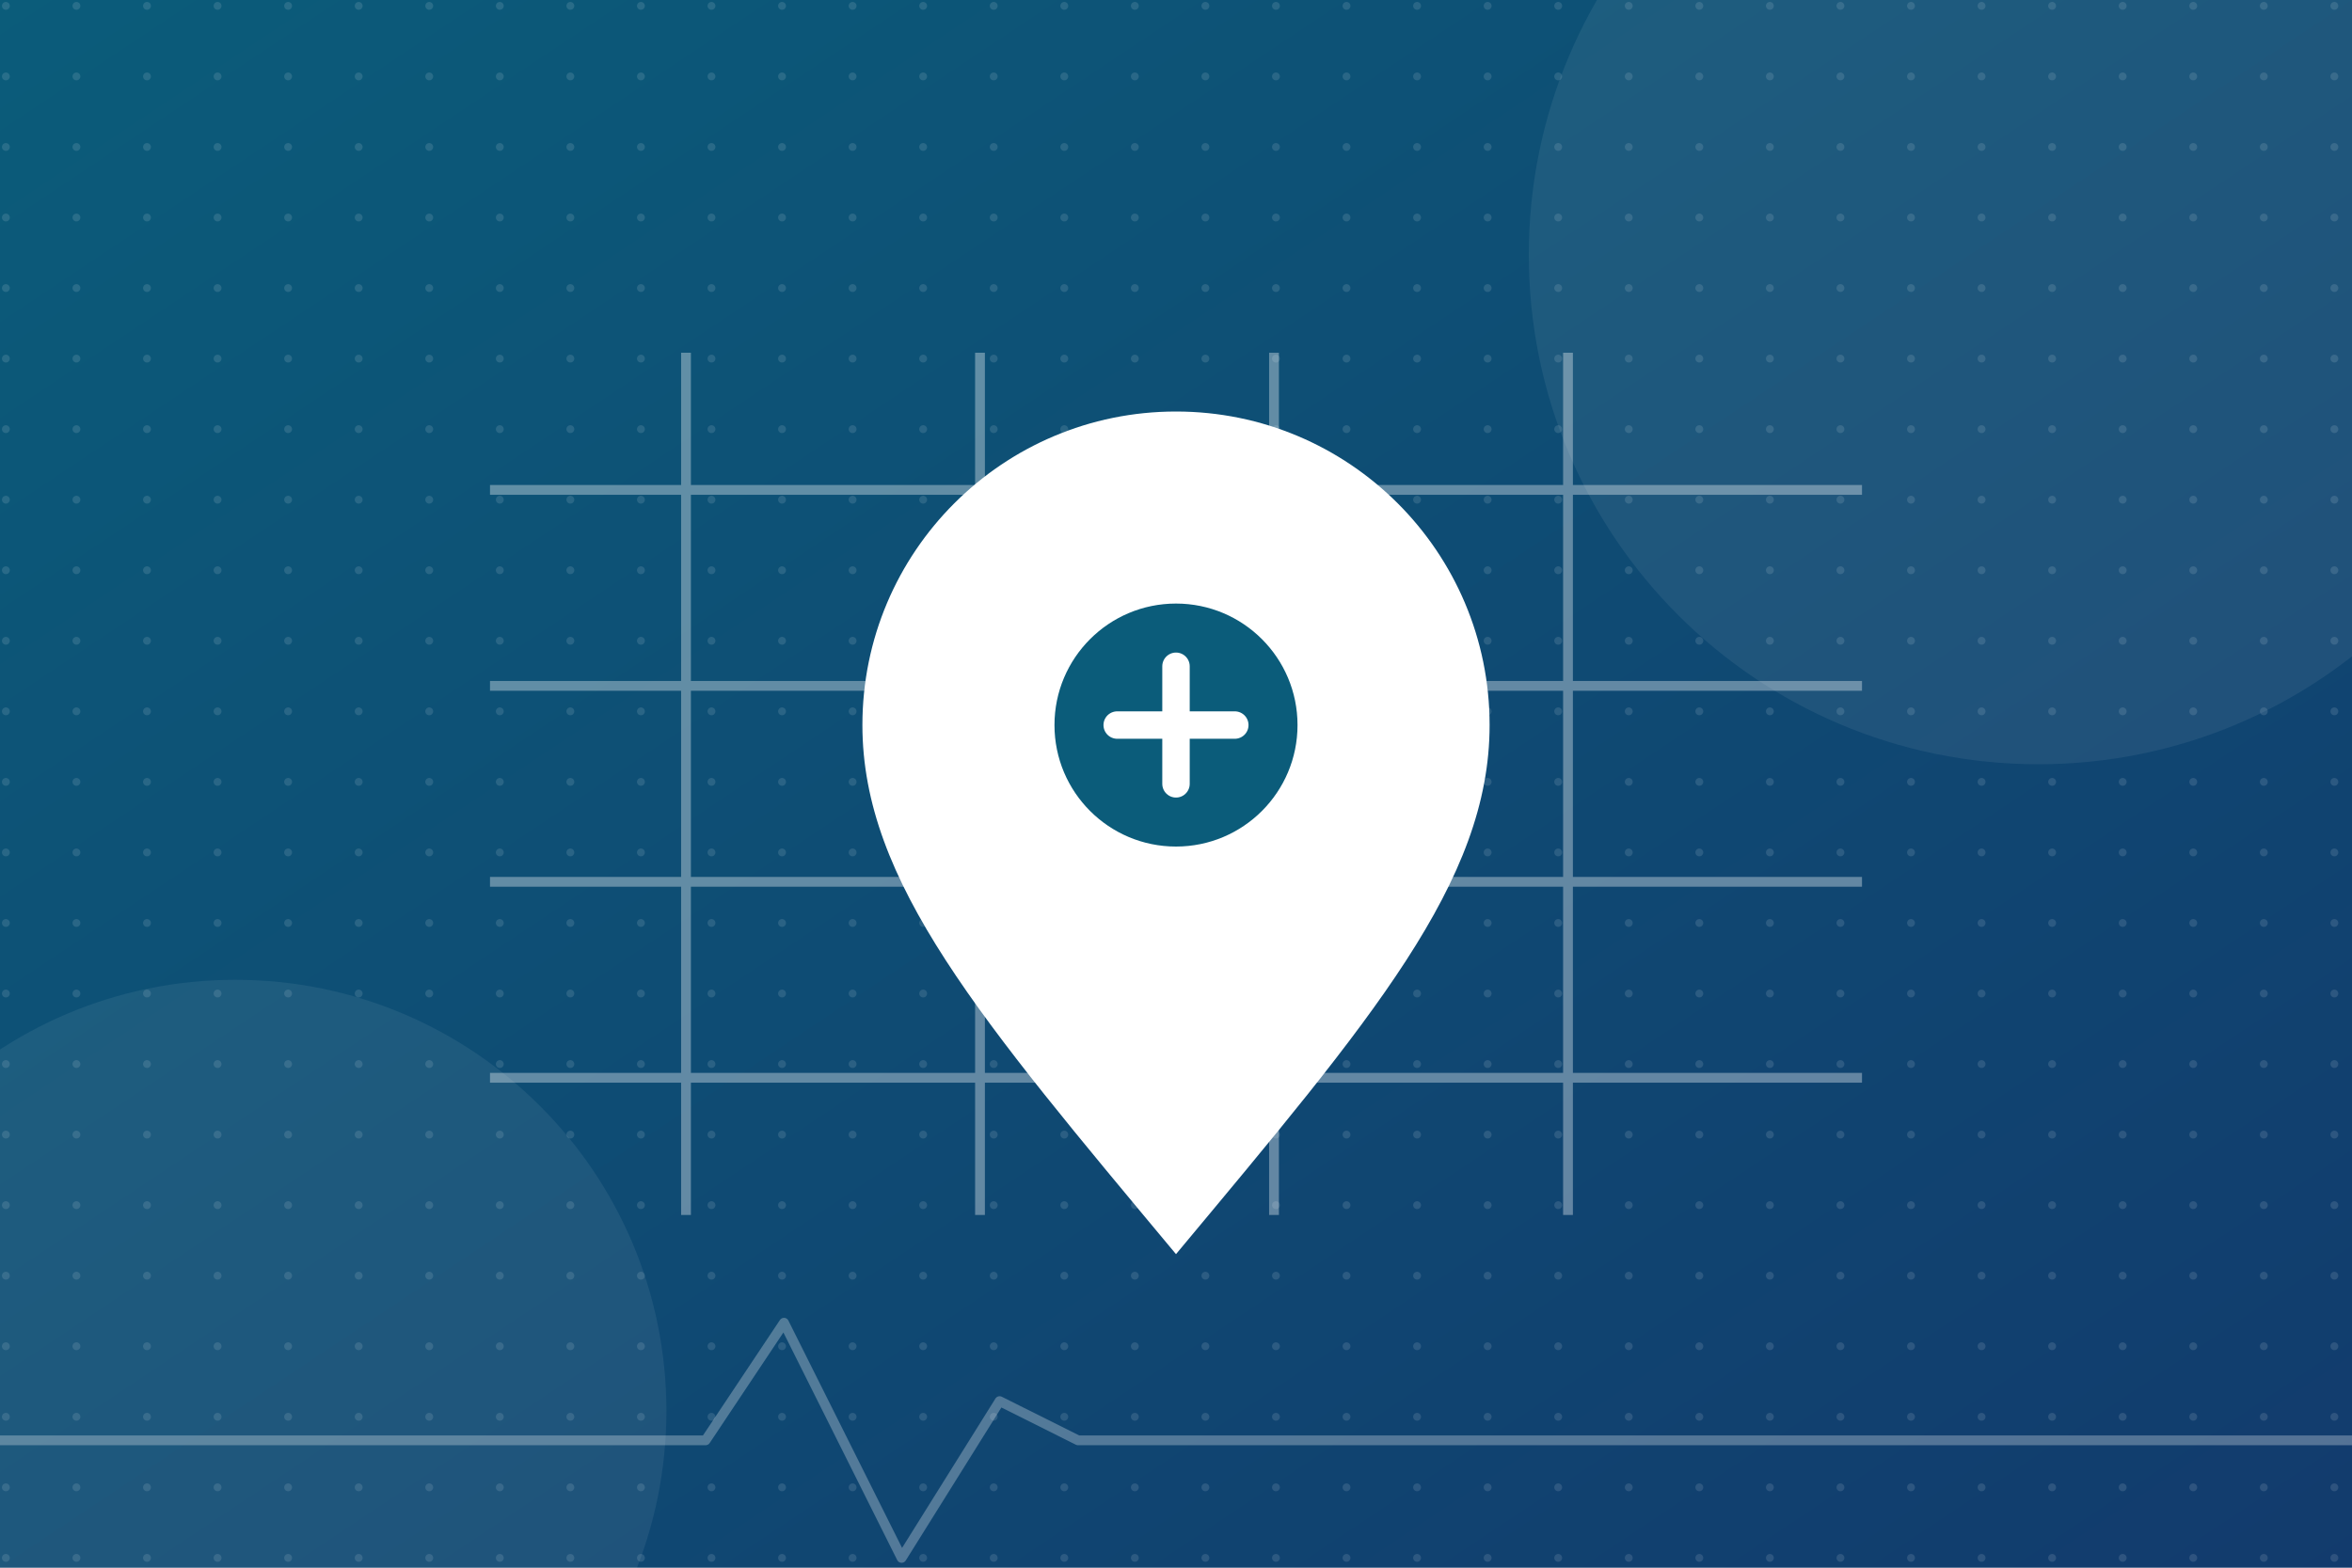
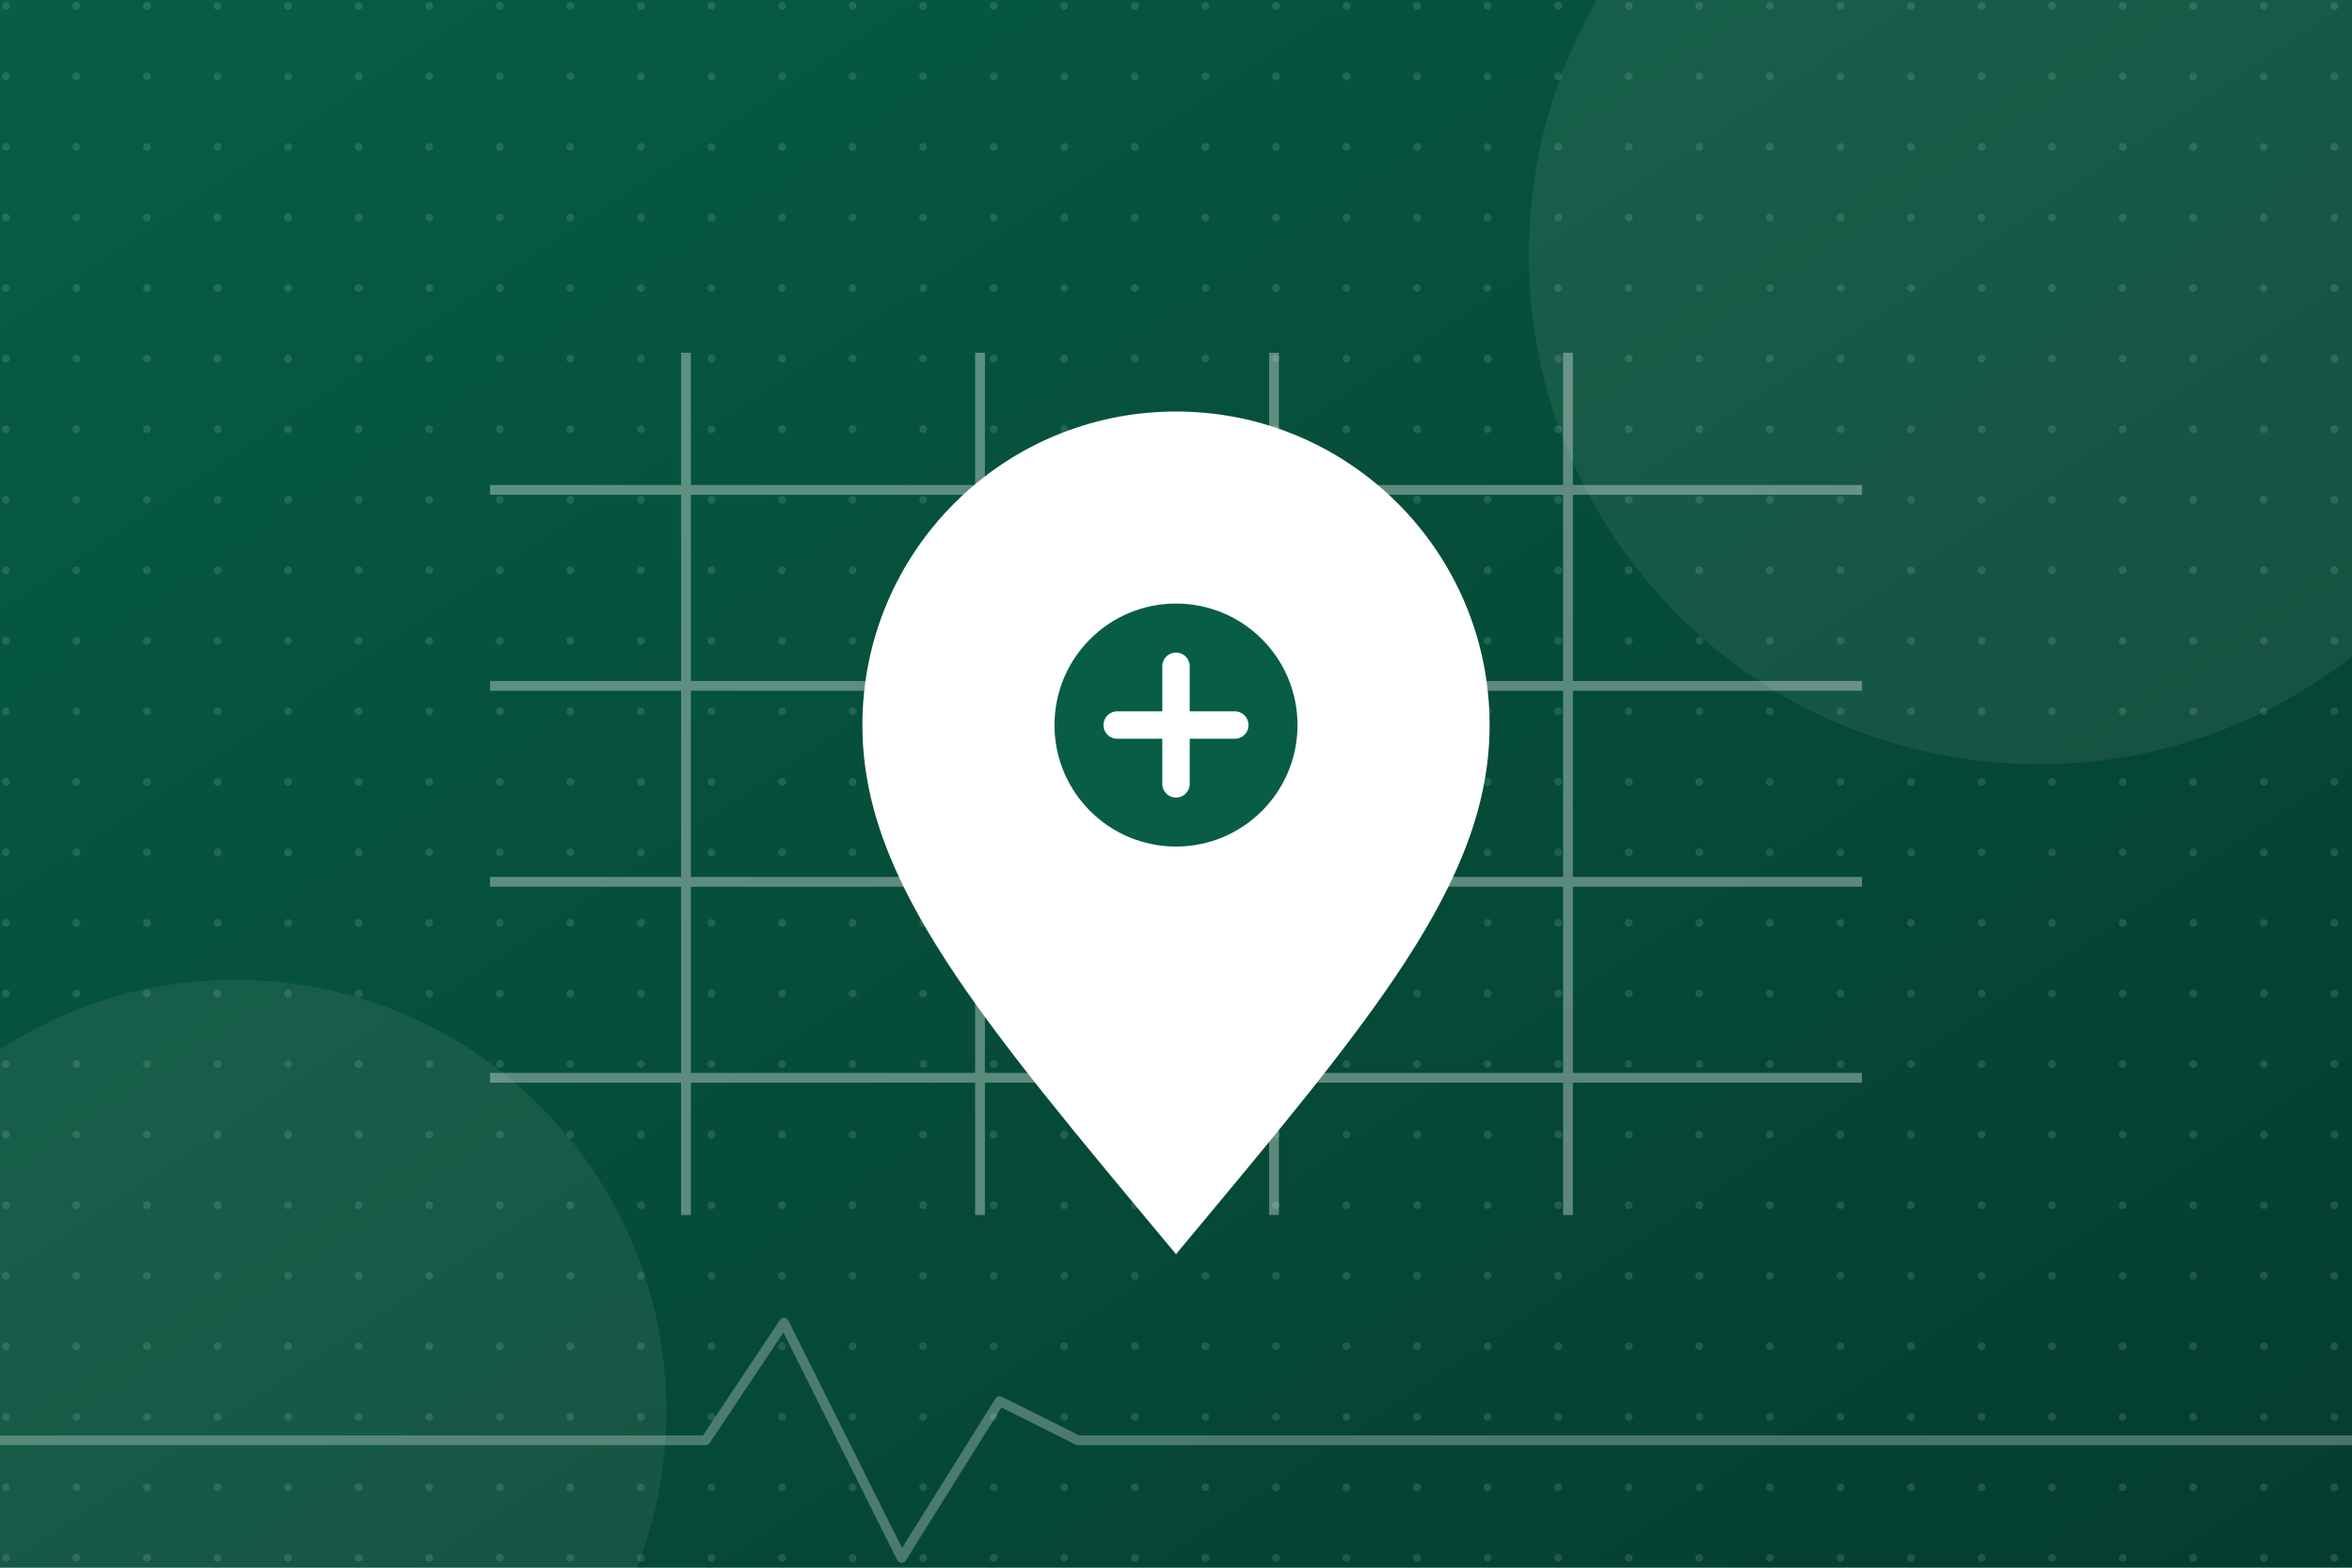
<svg xmlns="http://www.w3.org/2000/svg" viewBox="0 0 1200 800" preserveAspectRatio="xMidYMid slice">
  <defs>
    <linearGradient id="g" x1="0" y1="0" x2="1" y2="1">
-       <stop offset="0" stop-color="#0B5C7A" />
-       <stop offset="1" stop-color="#123B6D" />
+       <stop offset="0" stop-color="#075E45" />
+       <stop offset="1" stop-color="#043D2E" />
    </linearGradient>
    <pattern id="d" width="36" height="36" patternUnits="userSpaceOnUse">
      <circle cx="3" cy="3" r="2" fill="#fff" opacity=".12" />
    </pattern>
  </defs>
  <rect width="1200" height="800" fill="url(#g)" />
  <rect width="1200" height="800" fill="url(#d)" />
  <circle cx="1040" cy="130" r="260" fill="#fff" opacity=".07" />
  <circle cx="120" cy="720" r="220" fill="#fff" opacity=".07" />
  <path d="M0 735h360l40-60 60 120 50-80 40 20h650" fill="none" stroke="#fff" stroke-width="5" opacity=".28" stroke-linecap="round" stroke-linejoin="round" />
  <g stroke="#fff" stroke-width="5" opacity=".35">
    <path d="M250 250h700M250 350h700M250 450h700M250 550h700M350 180v440M500 180v440M650 180v440M800 180v440" />
  </g>
  <path d="M600 640C500 520 440 450 440 370a160 160 0 01320 0c0 80-60 150-160 270z" fill="#fff" />
-   <circle cx="600" cy="370" r="62" fill="#0B5C7A" />
+   <circle cx="600" cy="370" r="62" fill="#075E45" />
  <path d="M600 340v60M570 370h60" stroke="#fff" stroke-width="14" stroke-linecap="round" />
</svg>
